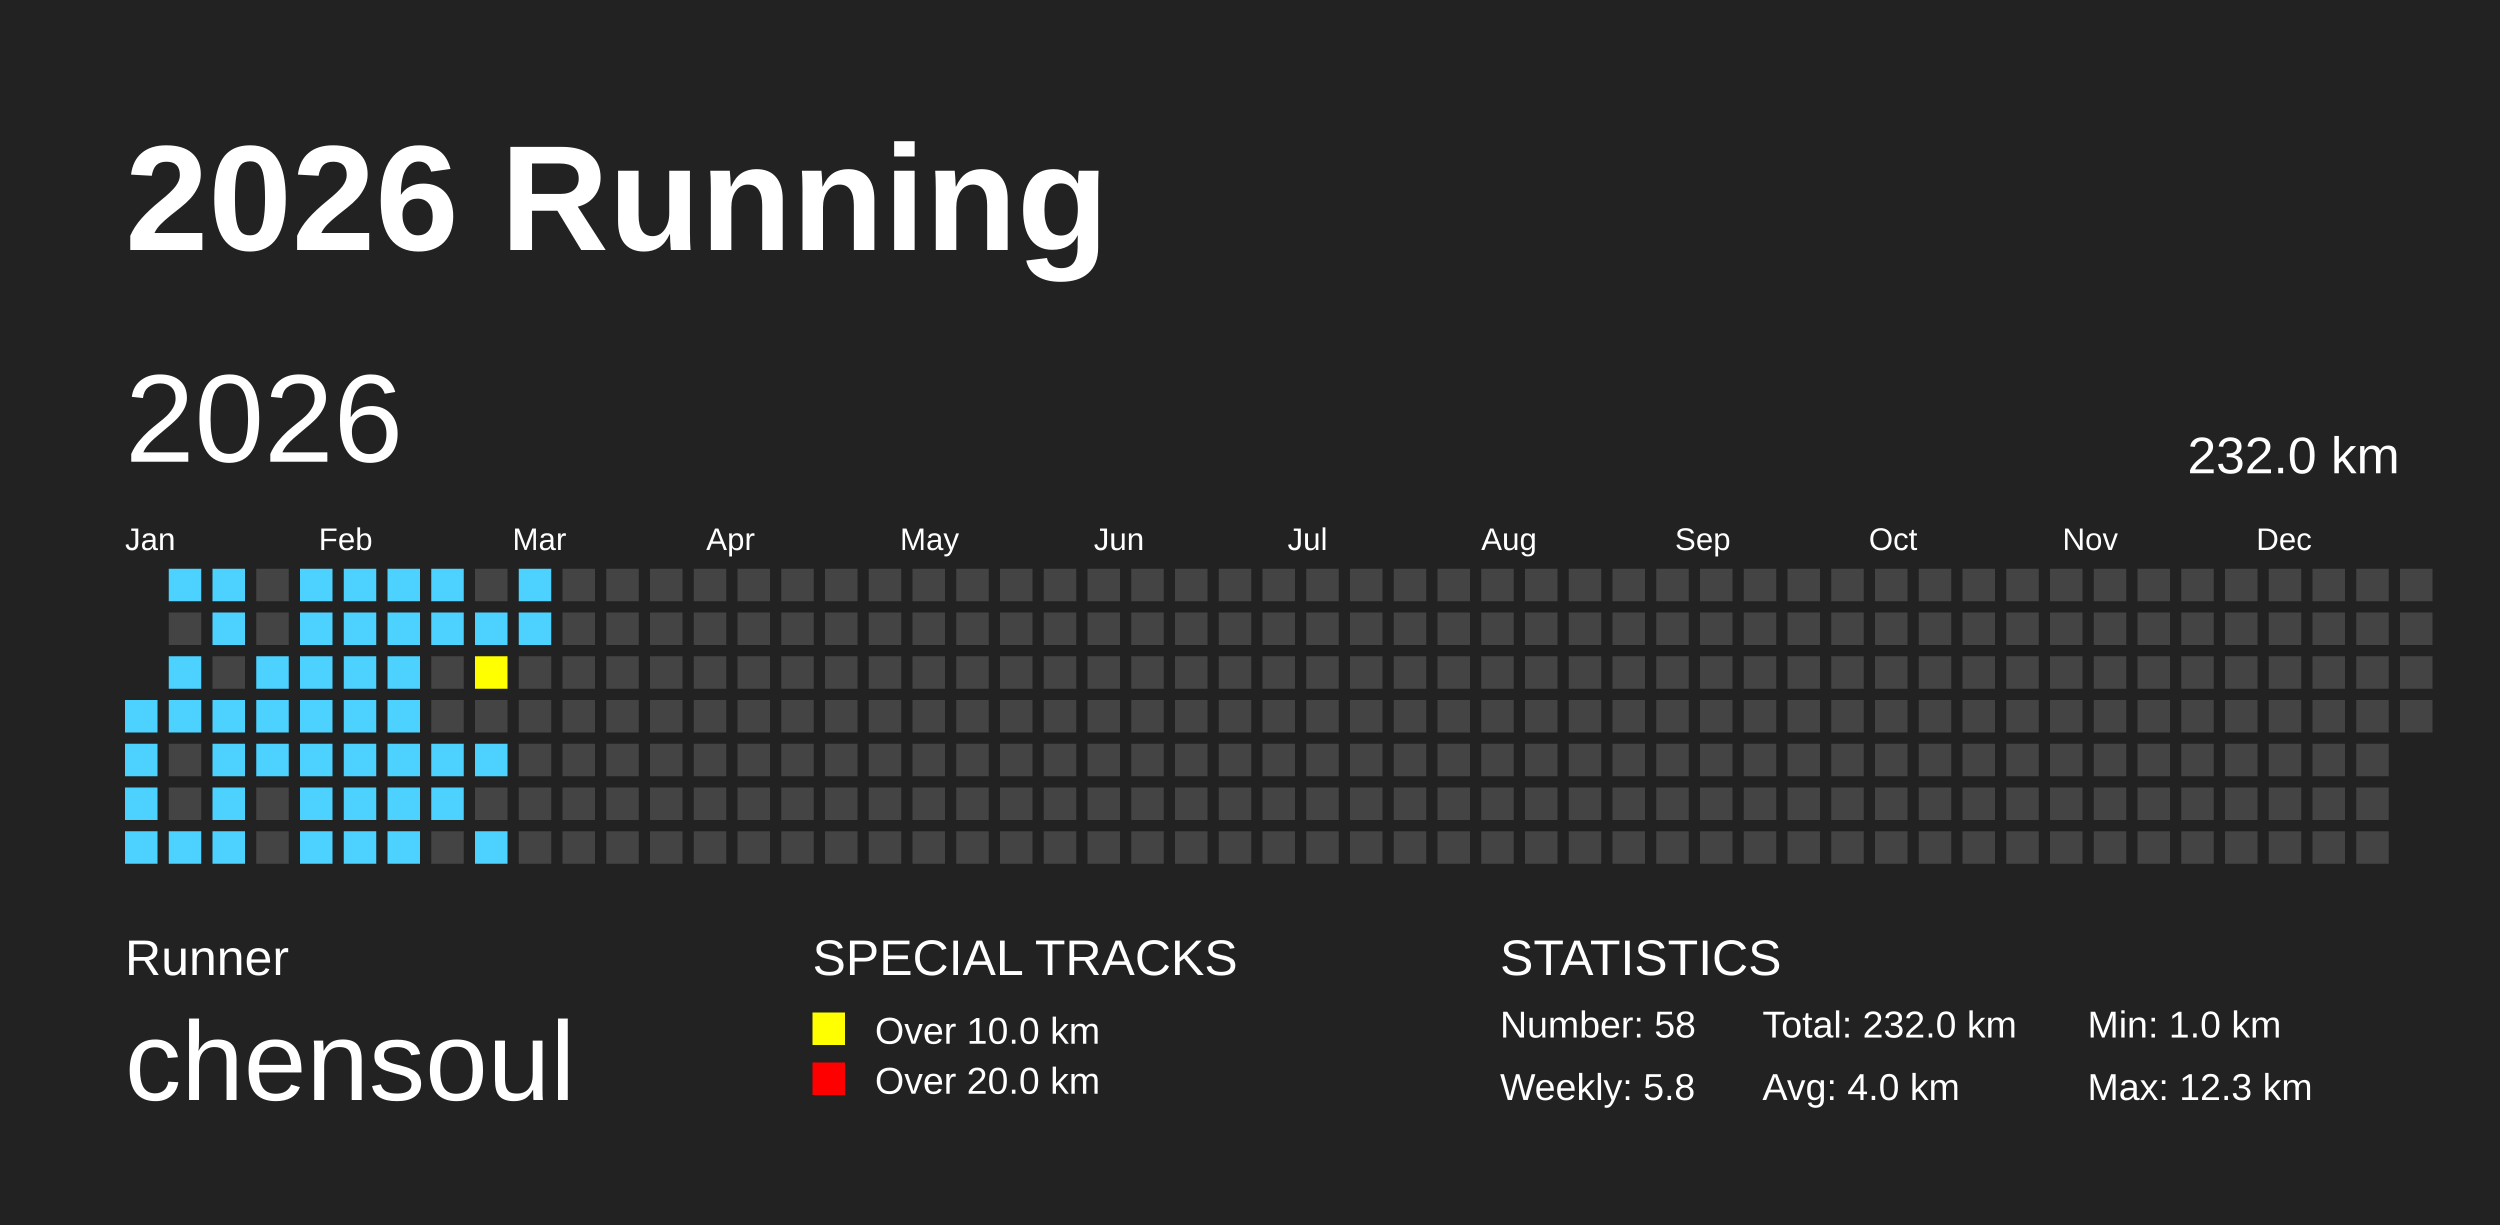
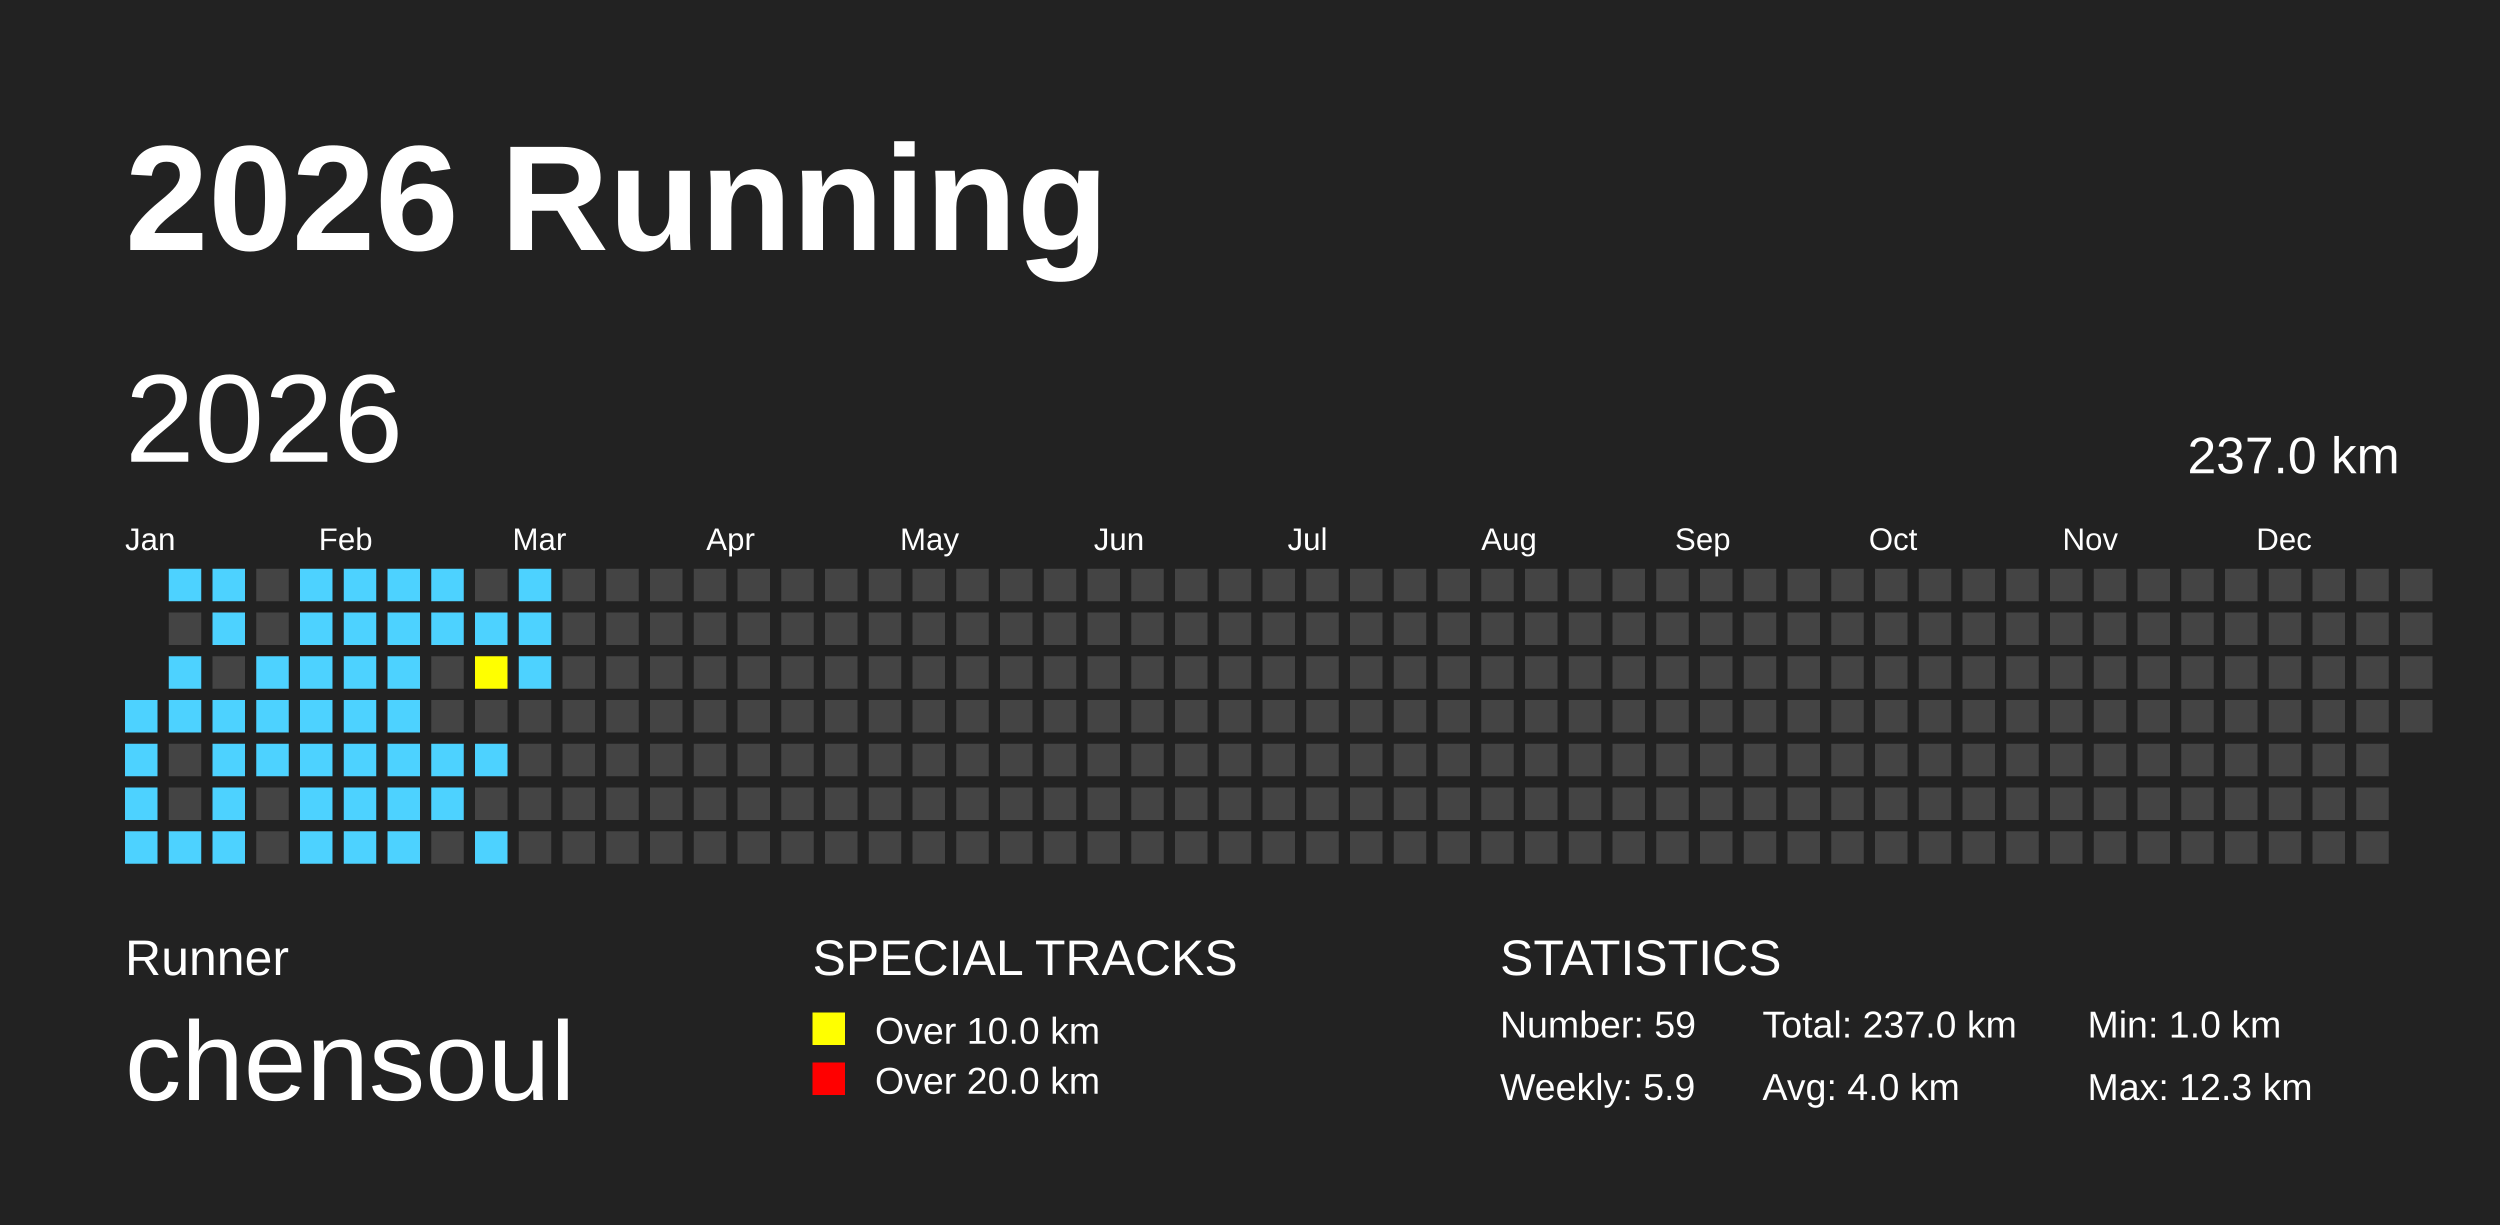
<svg xmlns="http://www.w3.org/2000/svg" baseProfile="full" height="98mm" version="1.1" viewBox="0,0,200,98" width="200mm">
  <defs />
  <rect fill="#222222" height="98" width="200" x="0" y="0" />
  <text fill="#FFFFFF" style="font-size:12px; font-family:Arial; font-weight:bold;" x="10" y="20">2026 Running</text>
  <text fill="#FFFFFF" style="font-size:4px; font-family:Arial" x="10" y="78">Runner</text>
  <text fill="#FFFFFF" style="font-size:9px; font-family:Arial" x="10" y="88">chensoul</text>
  <text fill="#FFFFFF" style="font-size:4px; font-family:Arial" x="65" y="78">SPECIAL TRACKS</text>
  <rect fill="yellow" height="2.6" width="2.6" x="65" y="81" />
  <text fill="#FFFFFF" style="font-size:3px; font-family:Arial" x="70" y="83.5">Over 10.0 km</text>
  <rect fill="red" height="2.6" width="2.6" x="65" y="85" />
  <text fill="#FFFFFF" style="font-size:3px; font-family:Arial" x="70" y="87.5">Over 20.0 km</text>
  <text fill="#FFFFFF" style="font-size:4px; font-family:Arial" x="120" y="78">STATISTICS</text>
-   <text fill="#FFFFFF" style="font-size:3px; font-family:Arial" x="120" y="83">Number: 58</text>
-   <text fill="#FFFFFF" style="font-size:3px; font-family:Arial" x="120" y="88">Weekly: 5.8</text>
-   <text fill="#FFFFFF" style="font-size:3px; font-family:Arial" x="141" y="83">Total: 232.0 km</text>
+   <text fill="#FFFFFF" style="font-size:3px; font-family:Arial" x="120" y="83">Number: 59</text>
+   <text fill="#FFFFFF" style="font-size:3px; font-family:Arial" x="120" y="88">Weekly: 5.9</text>
+   <text fill="#FFFFFF" style="font-size:3px; font-family:Arial" x="141" y="83">Total: 237.0 km</text>
  <text fill="#FFFFFF" style="font-size:3px; font-family:Arial" x="141" y="88">Avg: 4.0 km</text>
  <text fill="#FFFFFF" style="font-size:3px; font-family:Arial" x="167" y="83">Min: 1.0 km</text>
  <text fill="#FFFFFF" style="font-size:3px; font-family:Arial" x="167" y="88">Max: 12.3 km</text>
  <text dominant-baseline="hanging" fill="#FFFFFF" style="font-size:10.0px; font-family:Arial;" x="10" y="30">2026</text>
-   <text dominant-baseline="hanging" fill="#FFFFFF" style="font-size:4.125px; font-family:Arial;" x="175" y="35">232.0 km</text>
+   <text dominant-baseline="hanging" fill="#FFFFFF" style="font-size:4.125px; font-family:Arial;" x="175" y="35">237.0 km</text>
  <text fill="#FFFFFF" style="font-size:2.5px; font-family:Arial" x="10.0" y="44">Jan</text>
  <text fill="#FFFFFF" style="font-size:2.5px; font-family:Arial" x="25.5" y="44">Feb</text>
  <text fill="#FFFFFF" style="font-size:2.5px; font-family:Arial" x="41.0" y="44">Mar</text>
  <text fill="#FFFFFF" style="font-size:2.5px; font-family:Arial" x="56.5" y="44">Apr</text>
  <text fill="#FFFFFF" style="font-size:2.5px; font-family:Arial" x="72.0" y="44">May</text>
  <text fill="#FFFFFF" style="font-size:2.5px; font-family:Arial" x="87.5" y="44">Jun</text>
  <text fill="#FFFFFF" style="font-size:2.5px; font-family:Arial" x="103.0" y="44">Jul</text>
  <text fill="#FFFFFF" style="font-size:2.5px; font-family:Arial" x="118.5" y="44">Aug</text>
  <text fill="#FFFFFF" style="font-size:2.5px; font-family:Arial" x="134.0" y="44">Sep</text>
  <text fill="#FFFFFF" style="font-size:2.5px; font-family:Arial" x="149.5" y="44">Oct</text>
  <text fill="#FFFFFF" style="font-size:2.5px; font-family:Arial" x="165.0" y="44">Nov</text>
  <text fill="#FFFFFF" style="font-size:2.5px; font-family:Arial" x="180.5" y="44">Dec</text>
  <rect fill="#4DD2FF" height="2.6" width="2.6" x="10.0" y="56.0" />
  <rect fill="#4DD2FF" height="2.6" width="2.6" x="10.0" y="59.5" />
  <rect fill="#4DD2FF" height="2.6" width="2.6" x="10.0" y="63.0" />
  <rect fill="#4DD2FF" height="2.6" width="2.6" x="10.0" y="66.5" />
  <rect fill="#4DD2FF" height="2.6" width="2.6" x="13.5" y="45.5" />
  <rect fill="#444444" height="2.6" width="2.6" x="13.5" y="49.0" />
  <rect fill="#4DD2FF" height="2.6" width="2.6" x="13.5" y="52.5" />
  <rect fill="#4DD2FF" height="2.6" width="2.6" x="13.5" y="56.0" />
  <rect fill="#444444" height="2.6" width="2.6" x="13.5" y="59.5" />
  <rect fill="#444444" height="2.6" width="2.6" x="13.5" y="63.0" />
  <rect fill="#4DD2FF" height="2.6" width="2.6" x="13.5" y="66.5" />
  <rect fill="#4DD2FF" height="2.6" width="2.6" x="17.0" y="45.5" />
  <rect fill="#4DD2FF" height="2.6" width="2.6" x="17.0" y="49.0" />
  <rect fill="#444444" height="2.6" width="2.6" x="17.0" y="52.5" />
  <rect fill="#4DD2FF" height="2.6" width="2.6" x="17.0" y="56.0" />
  <rect fill="#4DD2FF" height="2.6" width="2.6" x="17.0" y="59.5" />
  <rect fill="#4DD2FF" height="2.6" width="2.6" x="17.0" y="63.0" />
  <rect fill="#4DD2FF" height="2.6" width="2.6" x="17.0" y="66.5" />
  <rect fill="#444444" height="2.6" width="2.6" x="20.5" y="45.5" />
  <rect fill="#444444" height="2.6" width="2.6" x="20.5" y="49.0" />
  <rect fill="#4DD2FF" height="2.6" width="2.6" x="20.5" y="52.5" />
  <rect fill="#4DD2FF" height="2.6" width="2.6" x="20.5" y="56.0" />
  <rect fill="#4DD2FF" height="2.6" width="2.6" x="20.5" y="59.5" />
  <rect fill="#444444" height="2.6" width="2.6" x="20.5" y="63.0" />
  <rect fill="#444444" height="2.6" width="2.6" x="20.5" y="66.5" />
  <rect fill="#4DD2FF" height="2.6" width="2.6" x="24.0" y="45.5" />
  <rect fill="#4DD2FF" height="2.6" width="2.6" x="24.0" y="49.0" />
  <rect fill="#4DD2FF" height="2.6" width="2.6" x="24.0" y="52.5" />
  <rect fill="#4DD2FF" height="2.6" width="2.6" x="24.0" y="56.0" />
  <rect fill="#4DD2FF" height="2.6" width="2.6" x="24.0" y="59.5" />
  <rect fill="#4DD2FF" height="2.6" width="2.6" x="24.0" y="63.0" />
  <rect fill="#4DD2FF" height="2.6" width="2.6" x="24.0" y="66.5" />
  <rect fill="#4DD2FF" height="2.6" width="2.6" x="27.5" y="45.5" />
  <rect fill="#4DD2FF" height="2.6" width="2.6" x="27.5" y="49.0" />
  <rect fill="#4DD2FF" height="2.6" width="2.6" x="27.5" y="52.5" />
  <rect fill="#4DD2FF" height="2.6" width="2.6" x="27.5" y="56.0" />
  <rect fill="#4DD2FF" height="2.6" width="2.6" x="27.5" y="59.5" />
  <rect fill="#4DD2FF" height="2.6" width="2.6" x="27.5" y="63.0" />
  <rect fill="#4DD2FF" height="2.6" width="2.6" x="27.5" y="66.5" />
  <rect fill="#4DD2FF" height="2.6" width="2.6" x="31.0" y="45.5" />
  <rect fill="#4DD2FF" height="2.6" width="2.6" x="31.0" y="49.0" />
  <rect fill="#4DD2FF" height="2.6" width="2.6" x="31.0" y="52.5" />
  <rect fill="#4DD2FF" height="2.6" width="2.6" x="31.0" y="56.0" />
  <rect fill="#4DD2FF" height="2.6" width="2.6" x="31.0" y="59.5" />
  <rect fill="#4DD2FF" height="2.6" width="2.6" x="31.0" y="63.0" />
  <rect fill="#4DD2FF" height="2.6" width="2.6" x="31.0" y="66.5" />
  <rect fill="#4DD2FF" height="2.6" width="2.6" x="34.5" y="45.5" />
  <rect fill="#4DD2FF" height="2.6" width="2.6" x="34.5" y="49.0" />
  <rect fill="#444444" height="2.6" width="2.6" x="34.5" y="52.5" />
  <rect fill="#444444" height="2.6" width="2.6" x="34.5" y="56.0" />
  <rect fill="#4DD2FF" height="2.6" width="2.6" x="34.5" y="59.5" />
  <rect fill="#4DD2FF" height="2.6" width="2.6" x="34.5" y="63.0" />
  <rect fill="#444444" height="2.6" width="2.6" x="34.5" y="66.5" />
  <rect fill="#444444" height="2.6" width="2.6" x="38.0" y="45.5" />
  <rect fill="#4DD2FF" height="2.6" width="2.6" x="38.0" y="49.0" />
  <rect fill="yellow" height="2.6" width="2.6" x="38.0" y="52.5" />
  <rect fill="#444444" height="2.6" width="2.6" x="38.0" y="56.0" />
  <rect fill="#4DD2FF" height="2.6" width="2.6" x="38.0" y="59.5" />
  <rect fill="#444444" height="2.6" width="2.6" x="38.0" y="63.0" />
  <rect fill="#4DD2FF" height="2.6" width="2.6" x="38.0" y="66.5" />
  <rect fill="#4DD2FF" height="2.6" width="2.6" x="41.5" y="45.5" />
  <rect fill="#4DD2FF" height="2.6" width="2.6" x="41.5" y="49.0" />
-   <rect fill="#444444" height="2.6" width="2.6" x="41.5" y="52.5" />
+   <rect fill="#4DD2FF" height="2.6" width="2.6" x="41.5" y="52.5" />
  <rect fill="#444444" height="2.6" width="2.6" x="41.5" y="56.0" />
  <rect fill="#444444" height="2.6" width="2.6" x="41.5" y="59.5" />
  <rect fill="#444444" height="2.6" width="2.6" x="41.5" y="63.0" />
  <rect fill="#444444" height="2.6" width="2.6" x="41.5" y="66.5" />
  <rect fill="#444444" height="2.6" width="2.6" x="45.0" y="45.5" />
  <rect fill="#444444" height="2.6" width="2.6" x="45.0" y="49.0" />
  <rect fill="#444444" height="2.6" width="2.6" x="45.0" y="52.5" />
  <rect fill="#444444" height="2.6" width="2.6" x="45.0" y="56.0" />
  <rect fill="#444444" height="2.6" width="2.6" x="45.0" y="59.5" />
  <rect fill="#444444" height="2.6" width="2.6" x="45.0" y="63.0" />
  <rect fill="#444444" height="2.6" width="2.6" x="45.0" y="66.5" />
  <rect fill="#444444" height="2.6" width="2.6" x="48.5" y="45.5" />
  <rect fill="#444444" height="2.6" width="2.6" x="48.5" y="49.0" />
  <rect fill="#444444" height="2.6" width="2.6" x="48.5" y="52.5" />
  <rect fill="#444444" height="2.6" width="2.6" x="48.5" y="56.0" />
  <rect fill="#444444" height="2.6" width="2.6" x="48.5" y="59.5" />
  <rect fill="#444444" height="2.6" width="2.6" x="48.5" y="63.0" />
  <rect fill="#444444" height="2.6" width="2.6" x="48.5" y="66.5" />
  <rect fill="#444444" height="2.6" width="2.6" x="52.0" y="45.5" />
  <rect fill="#444444" height="2.6" width="2.6" x="52.0" y="49.0" />
  <rect fill="#444444" height="2.6" width="2.6" x="52.0" y="52.5" />
  <rect fill="#444444" height="2.6" width="2.6" x="52.0" y="56.0" />
  <rect fill="#444444" height="2.6" width="2.6" x="52.0" y="59.5" />
  <rect fill="#444444" height="2.6" width="2.6" x="52.0" y="63.0" />
  <rect fill="#444444" height="2.6" width="2.6" x="52.0" y="66.5" />
  <rect fill="#444444" height="2.6" width="2.6" x="55.5" y="45.5" />
  <rect fill="#444444" height="2.6" width="2.6" x="55.5" y="49.0" />
  <rect fill="#444444" height="2.6" width="2.6" x="55.5" y="52.5" />
  <rect fill="#444444" height="2.6" width="2.6" x="55.5" y="56.0" />
  <rect fill="#444444" height="2.6" width="2.6" x="55.5" y="59.5" />
  <rect fill="#444444" height="2.6" width="2.6" x="55.5" y="63.0" />
  <rect fill="#444444" height="2.6" width="2.6" x="55.5" y="66.5" />
  <rect fill="#444444" height="2.6" width="2.6" x="59.0" y="45.5" />
  <rect fill="#444444" height="2.6" width="2.6" x="59.0" y="49.0" />
  <rect fill="#444444" height="2.6" width="2.6" x="59.0" y="52.5" />
  <rect fill="#444444" height="2.6" width="2.6" x="59.0" y="56.0" />
  <rect fill="#444444" height="2.6" width="2.6" x="59.0" y="59.5" />
  <rect fill="#444444" height="2.6" width="2.6" x="59.0" y="63.0" />
  <rect fill="#444444" height="2.6" width="2.6" x="59.0" y="66.5" />
  <rect fill="#444444" height="2.6" width="2.6" x="62.5" y="45.5" />
  <rect fill="#444444" height="2.6" width="2.6" x="62.5" y="49.0" />
  <rect fill="#444444" height="2.6" width="2.6" x="62.5" y="52.5" />
  <rect fill="#444444" height="2.6" width="2.6" x="62.5" y="56.0" />
  <rect fill="#444444" height="2.6" width="2.6" x="62.5" y="59.5" />
  <rect fill="#444444" height="2.6" width="2.6" x="62.5" y="63.0" />
  <rect fill="#444444" height="2.6" width="2.6" x="62.5" y="66.5" />
  <rect fill="#444444" height="2.6" width="2.6" x="66.0" y="45.5" />
  <rect fill="#444444" height="2.6" width="2.6" x="66.0" y="49.0" />
  <rect fill="#444444" height="2.6" width="2.6" x="66.0" y="52.5" />
  <rect fill="#444444" height="2.6" width="2.6" x="66.0" y="56.0" />
  <rect fill="#444444" height="2.6" width="2.6" x="66.0" y="59.5" />
  <rect fill="#444444" height="2.6" width="2.6" x="66.0" y="63.0" />
  <rect fill="#444444" height="2.6" width="2.6" x="66.0" y="66.5" />
  <rect fill="#444444" height="2.6" width="2.6" x="69.5" y="45.5" />
  <rect fill="#444444" height="2.6" width="2.6" x="69.5" y="49.0" />
  <rect fill="#444444" height="2.6" width="2.6" x="69.5" y="52.5" />
  <rect fill="#444444" height="2.6" width="2.6" x="69.5" y="56.0" />
  <rect fill="#444444" height="2.6" width="2.6" x="69.5" y="59.5" />
  <rect fill="#444444" height="2.6" width="2.6" x="69.5" y="63.0" />
  <rect fill="#444444" height="2.6" width="2.6" x="69.5" y="66.5" />
  <rect fill="#444444" height="2.6" width="2.6" x="73.0" y="45.5" />
  <rect fill="#444444" height="2.6" width="2.6" x="73.0" y="49.0" />
  <rect fill="#444444" height="2.6" width="2.6" x="73.0" y="52.5" />
  <rect fill="#444444" height="2.6" width="2.6" x="73.0" y="56.0" />
  <rect fill="#444444" height="2.6" width="2.6" x="73.0" y="59.5" />
  <rect fill="#444444" height="2.6" width="2.6" x="73.0" y="63.0" />
  <rect fill="#444444" height="2.6" width="2.6" x="73.0" y="66.5" />
  <rect fill="#444444" height="2.6" width="2.6" x="76.5" y="45.5" />
  <rect fill="#444444" height="2.6" width="2.6" x="76.5" y="49.0" />
  <rect fill="#444444" height="2.6" width="2.6" x="76.5" y="52.5" />
  <rect fill="#444444" height="2.6" width="2.6" x="76.5" y="56.0" />
  <rect fill="#444444" height="2.6" width="2.6" x="76.5" y="59.5" />
  <rect fill="#444444" height="2.6" width="2.6" x="76.5" y="63.0" />
  <rect fill="#444444" height="2.6" width="2.6" x="76.5" y="66.5" />
  <rect fill="#444444" height="2.6" width="2.6" x="80.0" y="45.5" />
  <rect fill="#444444" height="2.6" width="2.6" x="80.0" y="49.0" />
  <rect fill="#444444" height="2.6" width="2.6" x="80.0" y="52.5" />
  <rect fill="#444444" height="2.6" width="2.6" x="80.0" y="56.0" />
  <rect fill="#444444" height="2.6" width="2.6" x="80.0" y="59.5" />
  <rect fill="#444444" height="2.6" width="2.6" x="80.0" y="63.0" />
  <rect fill="#444444" height="2.6" width="2.6" x="80.0" y="66.5" />
  <rect fill="#444444" height="2.6" width="2.6" x="83.5" y="45.5" />
  <rect fill="#444444" height="2.6" width="2.6" x="83.5" y="49.0" />
  <rect fill="#444444" height="2.6" width="2.6" x="83.5" y="52.5" />
  <rect fill="#444444" height="2.6" width="2.6" x="83.5" y="56.0" />
  <rect fill="#444444" height="2.6" width="2.6" x="83.5" y="59.5" />
  <rect fill="#444444" height="2.6" width="2.6" x="83.5" y="63.0" />
  <rect fill="#444444" height="2.6" width="2.6" x="83.5" y="66.5" />
  <rect fill="#444444" height="2.6" width="2.6" x="87.0" y="45.5" />
  <rect fill="#444444" height="2.6" width="2.6" x="87.0" y="49.0" />
  <rect fill="#444444" height="2.6" width="2.6" x="87.0" y="52.5" />
  <rect fill="#444444" height="2.6" width="2.6" x="87.0" y="56.0" />
  <rect fill="#444444" height="2.6" width="2.6" x="87.0" y="59.5" />
  <rect fill="#444444" height="2.6" width="2.6" x="87.0" y="63.0" />
  <rect fill="#444444" height="2.6" width="2.6" x="87.0" y="66.5" />
  <rect fill="#444444" height="2.6" width="2.6" x="90.5" y="45.5" />
  <rect fill="#444444" height="2.6" width="2.6" x="90.5" y="49.0" />
  <rect fill="#444444" height="2.6" width="2.6" x="90.5" y="52.5" />
  <rect fill="#444444" height="2.6" width="2.6" x="90.5" y="56.0" />
  <rect fill="#444444" height="2.6" width="2.6" x="90.5" y="59.5" />
  <rect fill="#444444" height="2.6" width="2.6" x="90.5" y="63.0" />
  <rect fill="#444444" height="2.6" width="2.6" x="90.5" y="66.5" />
  <rect fill="#444444" height="2.6" width="2.6" x="94.0" y="45.5" />
  <rect fill="#444444" height="2.6" width="2.6" x="94.0" y="49.0" />
  <rect fill="#444444" height="2.6" width="2.6" x="94.0" y="52.5" />
  <rect fill="#444444" height="2.6" width="2.6" x="94.0" y="56.0" />
  <rect fill="#444444" height="2.6" width="2.6" x="94.0" y="59.5" />
  <rect fill="#444444" height="2.6" width="2.6" x="94.0" y="63.0" />
  <rect fill="#444444" height="2.6" width="2.6" x="94.0" y="66.5" />
  <rect fill="#444444" height="2.6" width="2.6" x="97.5" y="45.5" />
  <rect fill="#444444" height="2.6" width="2.6" x="97.5" y="49.0" />
  <rect fill="#444444" height="2.6" width="2.6" x="97.5" y="52.5" />
  <rect fill="#444444" height="2.6" width="2.6" x="97.5" y="56.0" />
  <rect fill="#444444" height="2.6" width="2.6" x="97.5" y="59.5" />
  <rect fill="#444444" height="2.6" width="2.6" x="97.5" y="63.0" />
  <rect fill="#444444" height="2.6" width="2.6" x="97.5" y="66.5" />
  <rect fill="#444444" height="2.6" width="2.6" x="101.0" y="45.5" />
  <rect fill="#444444" height="2.6" width="2.6" x="101.0" y="49.0" />
  <rect fill="#444444" height="2.6" width="2.6" x="101.0" y="52.5" />
  <rect fill="#444444" height="2.6" width="2.6" x="101.0" y="56.0" />
  <rect fill="#444444" height="2.6" width="2.6" x="101.0" y="59.5" />
  <rect fill="#444444" height="2.6" width="2.6" x="101.0" y="63.0" />
  <rect fill="#444444" height="2.6" width="2.6" x="101.0" y="66.5" />
  <rect fill="#444444" height="2.6" width="2.6" x="104.5" y="45.5" />
  <rect fill="#444444" height="2.6" width="2.6" x="104.5" y="49.0" />
  <rect fill="#444444" height="2.6" width="2.6" x="104.5" y="52.5" />
  <rect fill="#444444" height="2.6" width="2.6" x="104.5" y="56.0" />
  <rect fill="#444444" height="2.6" width="2.6" x="104.5" y="59.5" />
  <rect fill="#444444" height="2.6" width="2.6" x="104.5" y="63.0" />
  <rect fill="#444444" height="2.6" width="2.6" x="104.5" y="66.5" />
  <rect fill="#444444" height="2.6" width="2.6" x="108.0" y="45.5" />
  <rect fill="#444444" height="2.6" width="2.6" x="108.0" y="49.0" />
  <rect fill="#444444" height="2.6" width="2.6" x="108.0" y="52.5" />
  <rect fill="#444444" height="2.6" width="2.6" x="108.0" y="56.0" />
  <rect fill="#444444" height="2.6" width="2.6" x="108.0" y="59.5" />
  <rect fill="#444444" height="2.6" width="2.6" x="108.0" y="63.0" />
  <rect fill="#444444" height="2.6" width="2.6" x="108.0" y="66.5" />
  <rect fill="#444444" height="2.6" width="2.6" x="111.5" y="45.5" />
  <rect fill="#444444" height="2.6" width="2.6" x="111.5" y="49.0" />
  <rect fill="#444444" height="2.6" width="2.6" x="111.5" y="52.5" />
  <rect fill="#444444" height="2.6" width="2.6" x="111.5" y="56.0" />
  <rect fill="#444444" height="2.6" width="2.6" x="111.5" y="59.5" />
  <rect fill="#444444" height="2.6" width="2.6" x="111.5" y="63.0" />
  <rect fill="#444444" height="2.6" width="2.6" x="111.5" y="66.5" />
  <rect fill="#444444" height="2.6" width="2.6" x="115.0" y="45.5" />
  <rect fill="#444444" height="2.6" width="2.6" x="115.0" y="49.0" />
  <rect fill="#444444" height="2.6" width="2.6" x="115.0" y="52.5" />
  <rect fill="#444444" height="2.6" width="2.6" x="115.0" y="56.0" />
  <rect fill="#444444" height="2.6" width="2.6" x="115.0" y="59.5" />
  <rect fill="#444444" height="2.6" width="2.6" x="115.0" y="63.0" />
  <rect fill="#444444" height="2.6" width="2.6" x="115.0" y="66.5" />
  <rect fill="#444444" height="2.6" width="2.6" x="118.5" y="45.5" />
  <rect fill="#444444" height="2.6" width="2.6" x="118.5" y="49.0" />
  <rect fill="#444444" height="2.6" width="2.6" x="118.5" y="52.5" />
  <rect fill="#444444" height="2.6" width="2.6" x="118.5" y="56.0" />
  <rect fill="#444444" height="2.6" width="2.6" x="118.5" y="59.5" />
  <rect fill="#444444" height="2.6" width="2.6" x="118.5" y="63.0" />
  <rect fill="#444444" height="2.6" width="2.6" x="118.5" y="66.5" />
  <rect fill="#444444" height="2.6" width="2.6" x="122.0" y="45.5" />
  <rect fill="#444444" height="2.6" width="2.6" x="122.0" y="49.0" />
  <rect fill="#444444" height="2.6" width="2.6" x="122.0" y="52.5" />
  <rect fill="#444444" height="2.6" width="2.6" x="122.0" y="56.0" />
  <rect fill="#444444" height="2.6" width="2.6" x="122.0" y="59.5" />
  <rect fill="#444444" height="2.6" width="2.6" x="122.0" y="63.0" />
  <rect fill="#444444" height="2.6" width="2.6" x="122.0" y="66.5" />
  <rect fill="#444444" height="2.6" width="2.6" x="125.5" y="45.5" />
  <rect fill="#444444" height="2.6" width="2.6" x="125.5" y="49.0" />
  <rect fill="#444444" height="2.6" width="2.6" x="125.5" y="52.5" />
  <rect fill="#444444" height="2.6" width="2.6" x="125.5" y="56.0" />
  <rect fill="#444444" height="2.6" width="2.6" x="125.5" y="59.5" />
  <rect fill="#444444" height="2.6" width="2.6" x="125.5" y="63.0" />
  <rect fill="#444444" height="2.6" width="2.6" x="125.5" y="66.5" />
  <rect fill="#444444" height="2.6" width="2.6" x="129.0" y="45.5" />
  <rect fill="#444444" height="2.6" width="2.6" x="129.0" y="49.0" />
  <rect fill="#444444" height="2.6" width="2.6" x="129.0" y="52.5" />
  <rect fill="#444444" height="2.6" width="2.6" x="129.0" y="56.0" />
  <rect fill="#444444" height="2.6" width="2.6" x="129.0" y="59.5" />
  <rect fill="#444444" height="2.6" width="2.6" x="129.0" y="63.0" />
  <rect fill="#444444" height="2.6" width="2.6" x="129.0" y="66.5" />
  <rect fill="#444444" height="2.6" width="2.6" x="132.5" y="45.5" />
  <rect fill="#444444" height="2.6" width="2.6" x="132.5" y="49.0" />
  <rect fill="#444444" height="2.6" width="2.6" x="132.5" y="52.5" />
  <rect fill="#444444" height="2.6" width="2.6" x="132.5" y="56.0" />
  <rect fill="#444444" height="2.6" width="2.6" x="132.5" y="59.5" />
  <rect fill="#444444" height="2.6" width="2.6" x="132.5" y="63.0" />
  <rect fill="#444444" height="2.6" width="2.6" x="132.5" y="66.5" />
  <rect fill="#444444" height="2.6" width="2.6" x="136.0" y="45.5" />
  <rect fill="#444444" height="2.6" width="2.6" x="136.0" y="49.0" />
  <rect fill="#444444" height="2.6" width="2.6" x="136.0" y="52.5" />
  <rect fill="#444444" height="2.6" width="2.6" x="136.0" y="56.0" />
  <rect fill="#444444" height="2.6" width="2.6" x="136.0" y="59.5" />
  <rect fill="#444444" height="2.6" width="2.6" x="136.0" y="63.0" />
  <rect fill="#444444" height="2.6" width="2.6" x="136.0" y="66.5" />
  <rect fill="#444444" height="2.6" width="2.6" x="139.5" y="45.5" />
  <rect fill="#444444" height="2.6" width="2.6" x="139.5" y="49.0" />
  <rect fill="#444444" height="2.6" width="2.6" x="139.5" y="52.5" />
  <rect fill="#444444" height="2.6" width="2.6" x="139.5" y="56.0" />
  <rect fill="#444444" height="2.6" width="2.6" x="139.5" y="59.5" />
  <rect fill="#444444" height="2.6" width="2.6" x="139.5" y="63.0" />
  <rect fill="#444444" height="2.6" width="2.6" x="139.5" y="66.5" />
  <rect fill="#444444" height="2.6" width="2.6" x="143.0" y="45.5" />
  <rect fill="#444444" height="2.6" width="2.6" x="143.0" y="49.0" />
  <rect fill="#444444" height="2.6" width="2.6" x="143.0" y="52.5" />
  <rect fill="#444444" height="2.6" width="2.6" x="143.0" y="56.0" />
  <rect fill="#444444" height="2.6" width="2.6" x="143.0" y="59.5" />
  <rect fill="#444444" height="2.6" width="2.6" x="143.0" y="63.0" />
  <rect fill="#444444" height="2.6" width="2.6" x="143.0" y="66.5" />
  <rect fill="#444444" height="2.6" width="2.6" x="146.5" y="45.5" />
  <rect fill="#444444" height="2.6" width="2.6" x="146.5" y="49.0" />
  <rect fill="#444444" height="2.6" width="2.6" x="146.5" y="52.5" />
  <rect fill="#444444" height="2.6" width="2.6" x="146.5" y="56.0" />
  <rect fill="#444444" height="2.6" width="2.6" x="146.5" y="59.5" />
  <rect fill="#444444" height="2.6" width="2.6" x="146.5" y="63.0" />
  <rect fill="#444444" height="2.6" width="2.6" x="146.5" y="66.5" />
  <rect fill="#444444" height="2.6" width="2.6" x="150.0" y="45.5" />
  <rect fill="#444444" height="2.6" width="2.6" x="150.0" y="49.0" />
  <rect fill="#444444" height="2.6" width="2.6" x="150.0" y="52.5" />
  <rect fill="#444444" height="2.6" width="2.6" x="150.0" y="56.0" />
  <rect fill="#444444" height="2.6" width="2.6" x="150.0" y="59.5" />
  <rect fill="#444444" height="2.6" width="2.6" x="150.0" y="63.0" />
  <rect fill="#444444" height="2.6" width="2.6" x="150.0" y="66.5" />
  <rect fill="#444444" height="2.6" width="2.6" x="153.5" y="45.5" />
  <rect fill="#444444" height="2.6" width="2.6" x="153.5" y="49.0" />
  <rect fill="#444444" height="2.6" width="2.6" x="153.5" y="52.5" />
  <rect fill="#444444" height="2.6" width="2.6" x="153.5" y="56.0" />
  <rect fill="#444444" height="2.6" width="2.6" x="153.5" y="59.5" />
  <rect fill="#444444" height="2.6" width="2.6" x="153.5" y="63.0" />
  <rect fill="#444444" height="2.6" width="2.6" x="153.5" y="66.5" />
  <rect fill="#444444" height="2.6" width="2.6" x="157.0" y="45.5" />
  <rect fill="#444444" height="2.6" width="2.6" x="157.0" y="49.0" />
  <rect fill="#444444" height="2.6" width="2.6" x="157.0" y="52.5" />
  <rect fill="#444444" height="2.6" width="2.6" x="157.0" y="56.0" />
  <rect fill="#444444" height="2.6" width="2.6" x="157.0" y="59.5" />
  <rect fill="#444444" height="2.6" width="2.6" x="157.0" y="63.0" />
  <rect fill="#444444" height="2.6" width="2.6" x="157.0" y="66.5" />
  <rect fill="#444444" height="2.6" width="2.6" x="160.5" y="45.5" />
  <rect fill="#444444" height="2.6" width="2.6" x="160.5" y="49.0" />
  <rect fill="#444444" height="2.6" width="2.6" x="160.5" y="52.5" />
  <rect fill="#444444" height="2.6" width="2.6" x="160.5" y="56.0" />
  <rect fill="#444444" height="2.6" width="2.6" x="160.5" y="59.5" />
  <rect fill="#444444" height="2.6" width="2.6" x="160.5" y="63.0" />
  <rect fill="#444444" height="2.6" width="2.6" x="160.5" y="66.5" />
  <rect fill="#444444" height="2.6" width="2.6" x="164.0" y="45.5" />
  <rect fill="#444444" height="2.6" width="2.6" x="164.0" y="49.0" />
  <rect fill="#444444" height="2.6" width="2.6" x="164.0" y="52.5" />
  <rect fill="#444444" height="2.6" width="2.6" x="164.0" y="56.0" />
  <rect fill="#444444" height="2.6" width="2.6" x="164.0" y="59.5" />
  <rect fill="#444444" height="2.6" width="2.6" x="164.0" y="63.0" />
  <rect fill="#444444" height="2.6" width="2.6" x="164.0" y="66.5" />
  <rect fill="#444444" height="2.6" width="2.6" x="167.5" y="45.5" />
  <rect fill="#444444" height="2.6" width="2.6" x="167.5" y="49.0" />
  <rect fill="#444444" height="2.6" width="2.6" x="167.5" y="52.5" />
  <rect fill="#444444" height="2.6" width="2.6" x="167.5" y="56.0" />
  <rect fill="#444444" height="2.6" width="2.6" x="167.5" y="59.5" />
  <rect fill="#444444" height="2.6" width="2.6" x="167.5" y="63.0" />
  <rect fill="#444444" height="2.6" width="2.6" x="167.5" y="66.5" />
  <rect fill="#444444" height="2.6" width="2.6" x="171.0" y="45.5" />
  <rect fill="#444444" height="2.6" width="2.6" x="171.0" y="49.0" />
  <rect fill="#444444" height="2.6" width="2.6" x="171.0" y="52.5" />
  <rect fill="#444444" height="2.6" width="2.6" x="171.0" y="56.0" />
  <rect fill="#444444" height="2.6" width="2.6" x="171.0" y="59.5" />
  <rect fill="#444444" height="2.6" width="2.6" x="171.0" y="63.0" />
  <rect fill="#444444" height="2.6" width="2.6" x="171.0" y="66.5" />
  <rect fill="#444444" height="2.6" width="2.6" x="174.5" y="45.5" />
  <rect fill="#444444" height="2.6" width="2.6" x="174.5" y="49.0" />
  <rect fill="#444444" height="2.6" width="2.6" x="174.5" y="52.5" />
  <rect fill="#444444" height="2.6" width="2.6" x="174.5" y="56.0" />
  <rect fill="#444444" height="2.6" width="2.6" x="174.5" y="59.5" />
  <rect fill="#444444" height="2.6" width="2.6" x="174.5" y="63.0" />
  <rect fill="#444444" height="2.6" width="2.6" x="174.5" y="66.5" />
  <rect fill="#444444" height="2.6" width="2.6" x="178.0" y="45.5" />
  <rect fill="#444444" height="2.6" width="2.6" x="178.0" y="49.0" />
  <rect fill="#444444" height="2.6" width="2.6" x="178.0" y="52.5" />
  <rect fill="#444444" height="2.6" width="2.6" x="178.0" y="56.0" />
  <rect fill="#444444" height="2.6" width="2.6" x="178.0" y="59.5" />
  <rect fill="#444444" height="2.6" width="2.6" x="178.0" y="63.0" />
  <rect fill="#444444" height="2.6" width="2.6" x="178.0" y="66.5" />
  <rect fill="#444444" height="2.6" width="2.6" x="181.5" y="45.5" />
  <rect fill="#444444" height="2.6" width="2.6" x="181.5" y="49.0" />
  <rect fill="#444444" height="2.6" width="2.6" x="181.5" y="52.5" />
  <rect fill="#444444" height="2.6" width="2.6" x="181.5" y="56.0" />
  <rect fill="#444444" height="2.6" width="2.6" x="181.5" y="59.5" />
  <rect fill="#444444" height="2.6" width="2.6" x="181.5" y="63.0" />
  <rect fill="#444444" height="2.6" width="2.6" x="181.5" y="66.5" />
  <rect fill="#444444" height="2.6" width="2.6" x="185.0" y="45.5" />
  <rect fill="#444444" height="2.6" width="2.6" x="185.0" y="49.0" />
  <rect fill="#444444" height="2.6" width="2.6" x="185.0" y="52.5" />
  <rect fill="#444444" height="2.6" width="2.6" x="185.0" y="56.0" />
  <rect fill="#444444" height="2.6" width="2.6" x="185.0" y="59.5" />
  <rect fill="#444444" height="2.6" width="2.6" x="185.0" y="63.0" />
  <rect fill="#444444" height="2.6" width="2.6" x="185.0" y="66.5" />
  <rect fill="#444444" height="2.6" width="2.6" x="188.5" y="45.5" />
  <rect fill="#444444" height="2.6" width="2.6" x="188.5" y="49.0" />
  <rect fill="#444444" height="2.6" width="2.6" x="188.5" y="52.5" />
  <rect fill="#444444" height="2.6" width="2.6" x="188.5" y="56.0" />
  <rect fill="#444444" height="2.6" width="2.6" x="188.5" y="59.5" />
  <rect fill="#444444" height="2.6" width="2.6" x="188.5" y="63.0" />
  <rect fill="#444444" height="2.6" width="2.6" x="188.5" y="66.5" />
  <rect fill="#444444" height="2.6" width="2.6" x="192.0" y="45.5" />
  <rect fill="#444444" height="2.6" width="2.6" x="192.0" y="49.0" />
  <rect fill="#444444" height="2.6" width="2.6" x="192.0" y="52.5" />
  <rect fill="#444444" height="2.6" width="2.6" x="192.0" y="56.0" />
</svg>
